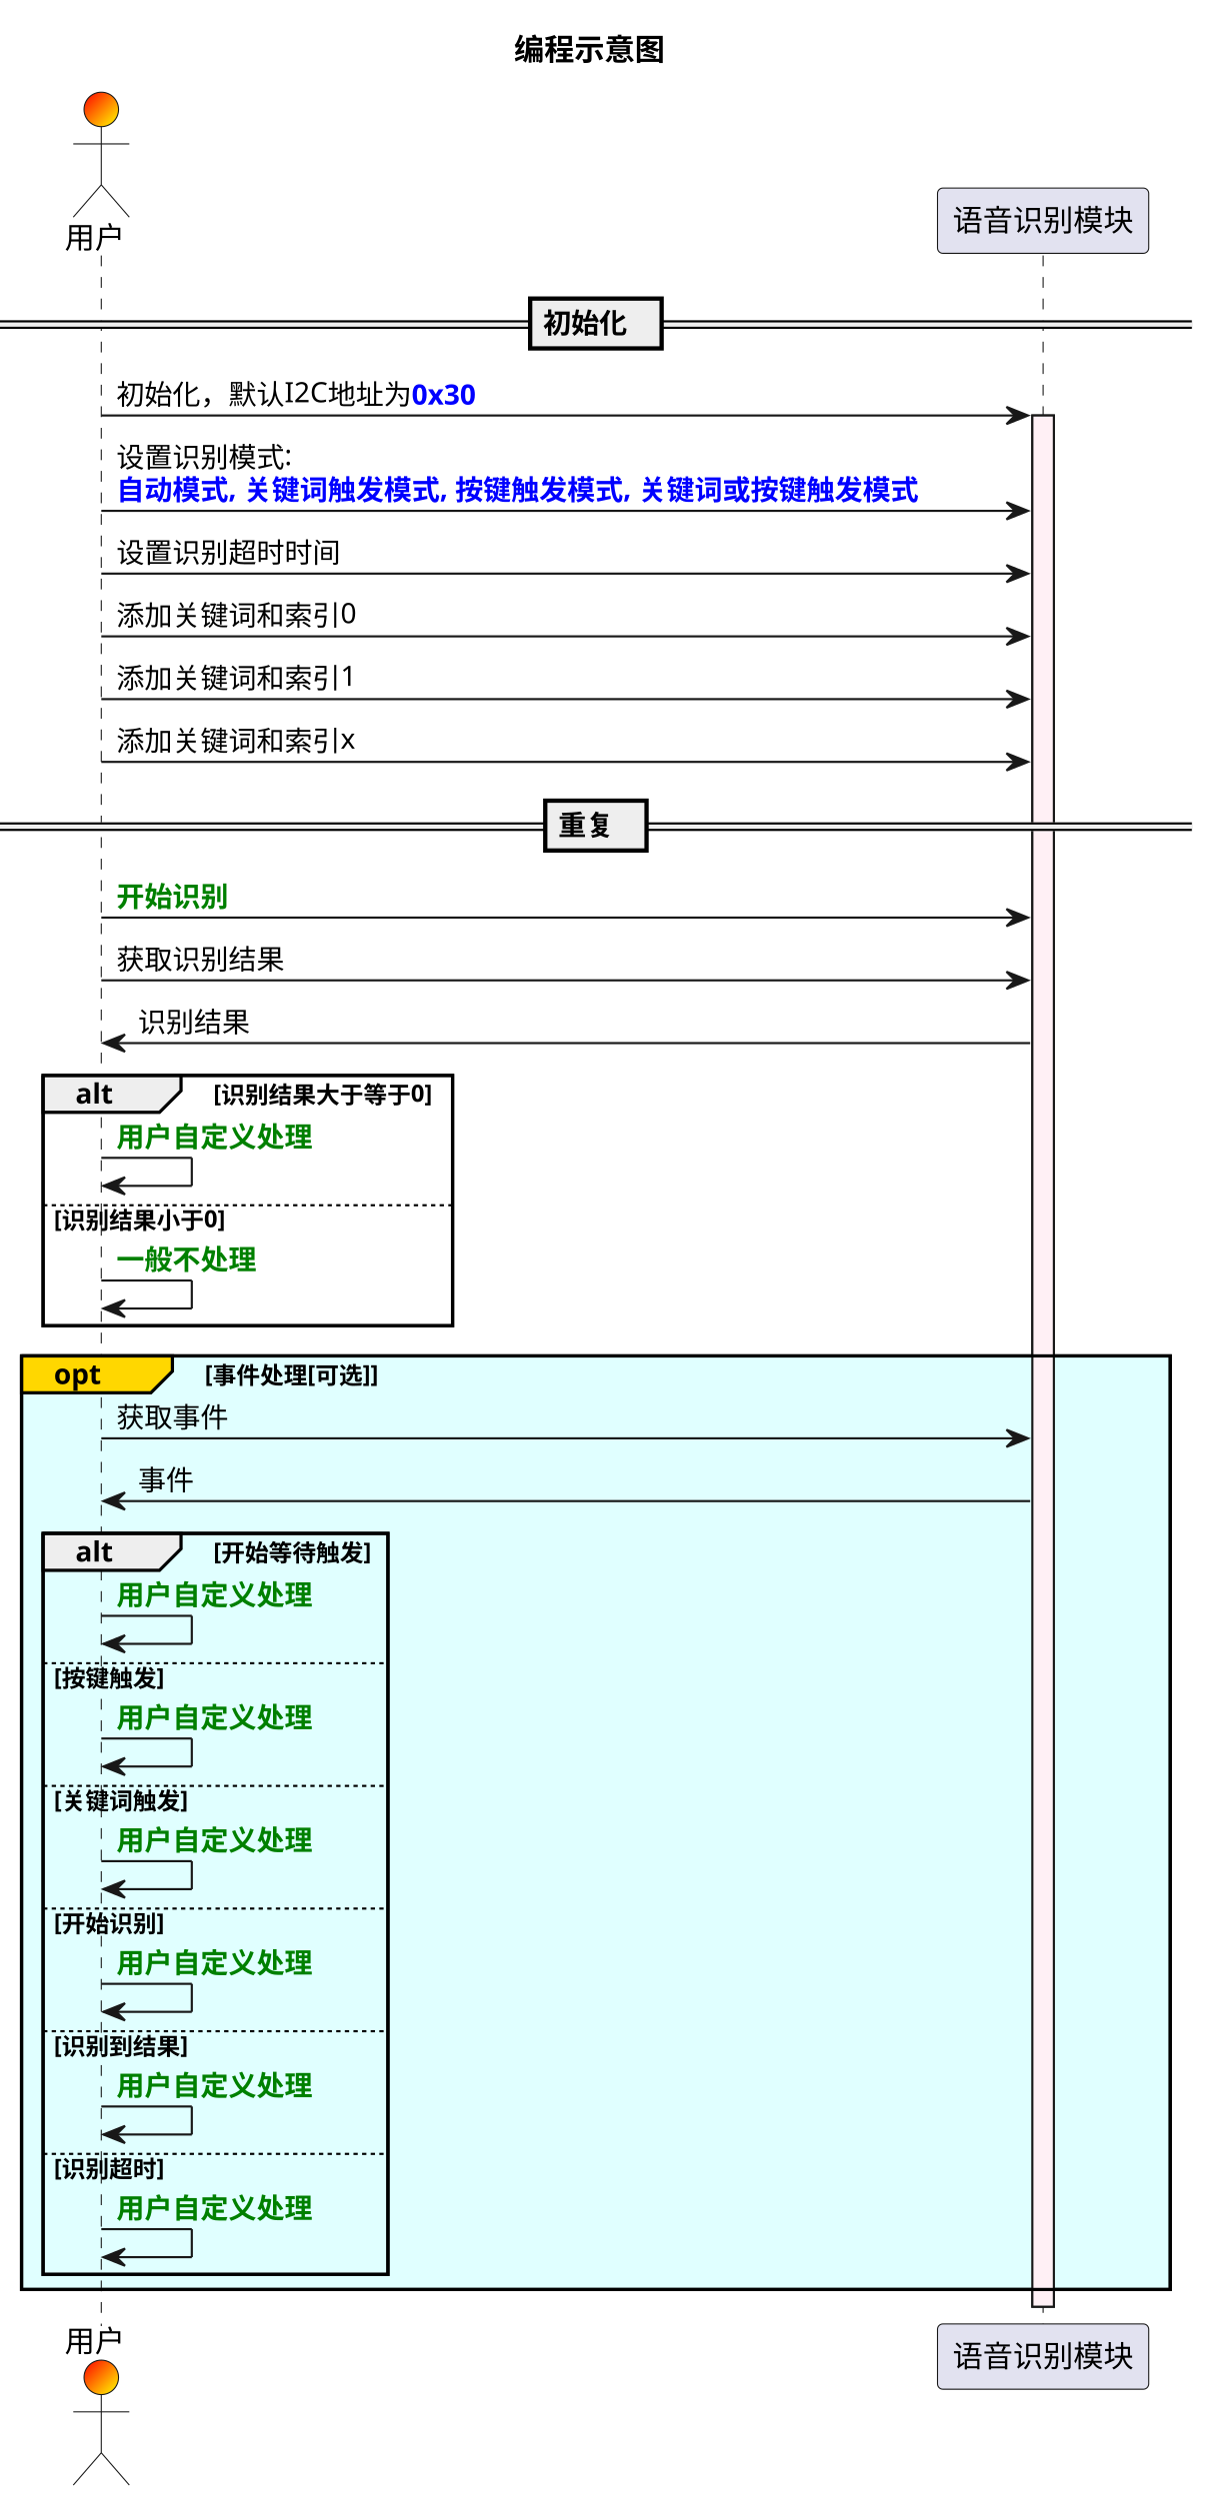
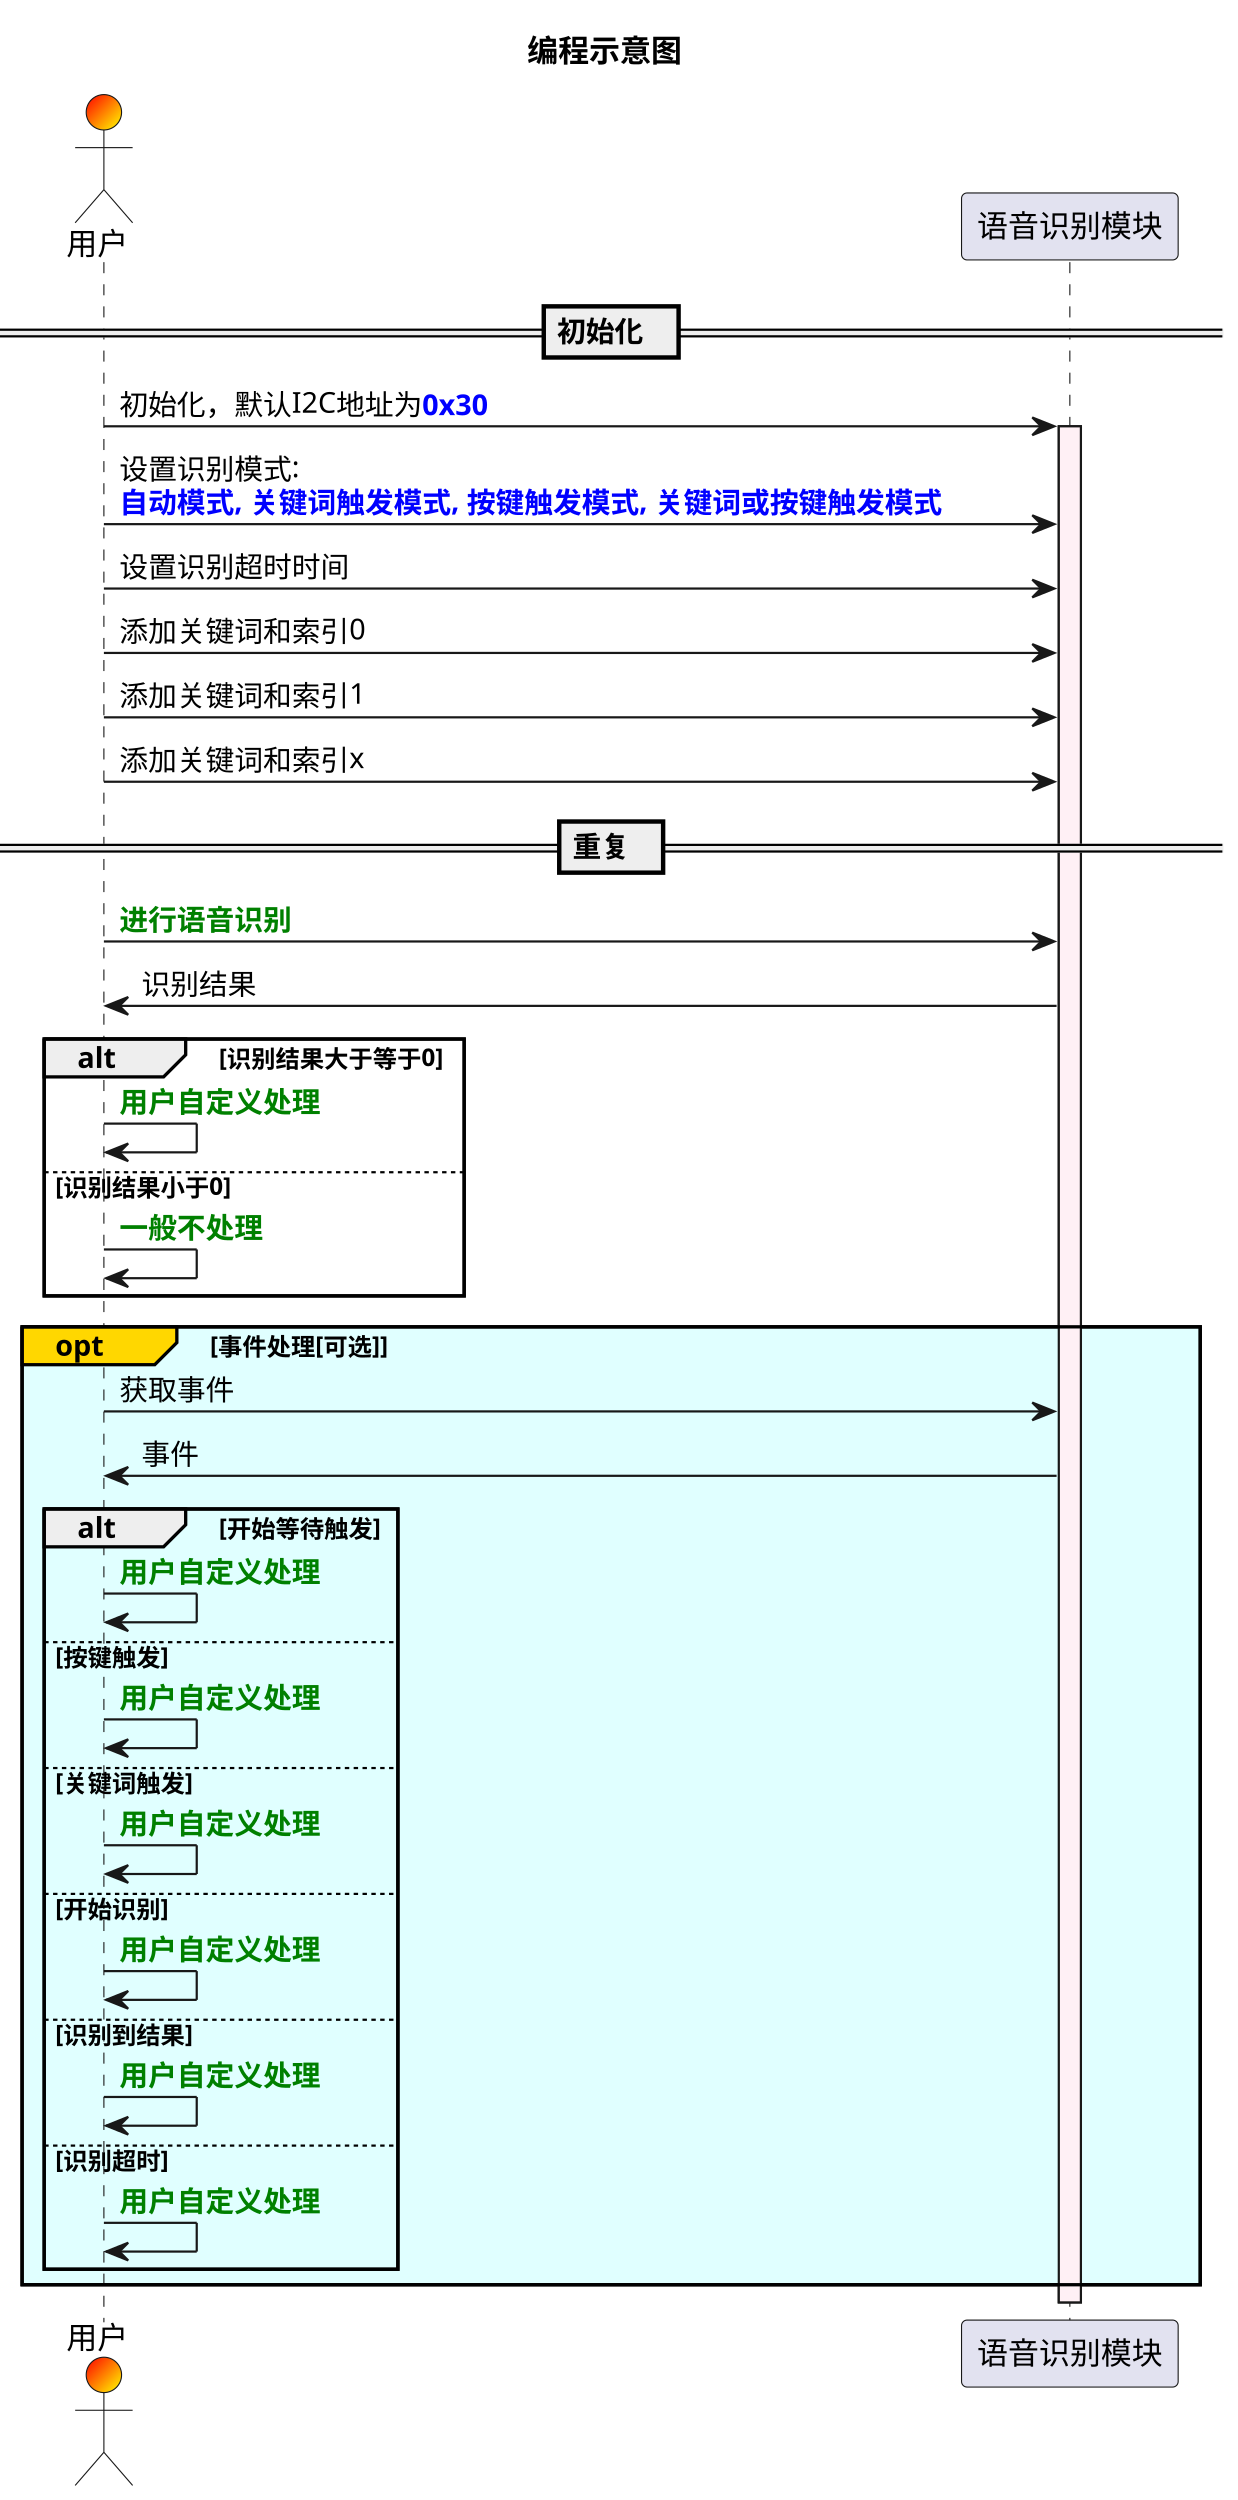
- <svg xmlns="http://www.w3.org/2000/svg" contentStyleType="text/css" height="1160px" preserveAspectRatio="none" style="width:560px;height:1160px;background:#FFFFFF;" version="1.1" viewBox="0 0 560 1160" width="560px" zoomAndPan="magnify">
+ <svg xmlns="http://www.w3.org/2000/svg" contentStyleType="text/css" height="1131px" preserveAspectRatio="none" style="width:560px;height:1131px;background:#FFFFFF;" version="1.1" viewBox="0 0 560 1131" width="560px" zoomAndPan="magnify">
  <defs>
-     <linearGradient id="gsr6swpw1ru0d0" x1="0%" x2="100%" y1="0%" y2="100%">
+     <linearGradient id="g1f9l1jft9m4ls0" x1="0%" x2="100%" y1="0%" y2="100%">
      <stop offset="0%" stop-color="#FF0000" />
      <stop offset="100%" stop-color="#FFFF00" />
    </linearGradient>
  </defs>
  <g>
    <rect fill="none" height="26.297" id="_title" style="stroke:none;stroke-width:1.0;" width="85" x="233.5" y="10" />
    <text fill="#000000" font-family="sans-serif" font-size="14" font-weight="bold" lengthAdjust="spacing" textLength="75" x="238.5" y="27.995">编程示意图</text>
-     <rect fill="#FFF0F5" height="877.883" style="stroke:#181818;stroke-width:1.0;" width="10" x="479" y="192.859" />
-     <rect fill="none" height="116.203" style="stroke:#000000;stroke-width:1.5;" width="190" x="20" y="499.188" />
-     <rect fill="#E0FFFF" height="433.352" style="stroke:#000000;stroke-width:1.5;" width="533" x="10" y="629.391" />
-     <rect fill="none" height="343.953" style="stroke:#000000;stroke-width:1.5;" width="160" x="20" y="711.789" />
-     <line style="stroke:#181818;stroke-width:0.5;stroke-dasharray:5.0,5.0;" x1="47" x2="47" y1="118.594" y2="1079.742" />
-     <line style="stroke:#181818;stroke-width:0.5;stroke-dasharray:5.0,5.0;" x1="484" x2="484" y1="118.594" y2="1079.742" />
+     <rect fill="#FFF0F5" height="848.75" style="stroke:#181818;stroke-width:1.0;" width="10" x="479" y="192.859" />
+     <rect fill="none" height="116.203" style="stroke:#000000;stroke-width:1.5;" width="190" x="20" y="470.055" />
+     <rect fill="#E0FFFF" height="433.352" style="stroke:#000000;stroke-width:1.5;" width="533" x="10" y="600.258" />
+     <rect fill="none" height="343.953" style="stroke:#000000;stroke-width:1.5;" width="160" x="20" y="682.656" />
+     <line style="stroke:#181818;stroke-width:0.5;stroke-dasharray:5.0,5.0;" x1="47" x2="47" y1="118.594" y2="1050.609" />
+     <line style="stroke:#181818;stroke-width:0.5;stroke-dasharray:5.0,5.0;" x1="484" x2="484" y1="118.594" y2="1050.609" />
    <text fill="#000000" font-family="sans-serif" font-size="14" lengthAdjust="spacing" textLength="28" x="30" y="115.292">用户</text>
-     <ellipse cx="47" cy="50.797" fill="url(#gsr6swpw1ru0d0)" rx="8" ry="8" style="stroke:#181818;stroke-width:0.5;" />
+     <ellipse cx="47" cy="50.797" fill="url(#g1f9l1jft9m4ls0)" rx="8" ry="8" style="stroke:#181818;stroke-width:0.5;" />
    <path d="M47,58.797 L47,85.797 M34,66.797 L60,66.797 M47,85.797 L34,100.797 M47,85.797 L60,100.797 " fill="none" style="stroke:#181818;stroke-width:0.5;" />
-     <text fill="#000000" font-family="sans-serif" font-size="14" lengthAdjust="spacing" textLength="28" x="30" y="1091.737">用户</text>
-     <ellipse cx="47" cy="1103.539" fill="url(#gsr6swpw1ru0d0)" rx="8" ry="8" style="stroke:#181818;stroke-width:0.5;" />
-     <path d="M47,1111.539 L47,1138.539 M34,1119.539 L60,1119.539 M47,1138.539 L34,1153.539 M47,1138.539 L60,1153.539 " fill="none" style="stroke:#181818;stroke-width:0.5;" />
+     <text fill="#000000" font-family="sans-serif" font-size="14" lengthAdjust="spacing" textLength="28" x="30" y="1062.604">用户</text>
+     <ellipse cx="47" cy="1074.406" fill="url(#g1f9l1jft9m4ls0)" rx="8" ry="8" style="stroke:#181818;stroke-width:0.5;" />
+     <path d="M47,1082.406 L47,1109.406 M34,1090.406 L60,1090.406 M47,1109.406 L34,1124.406 M47,1109.406 L60,1124.406 " fill="none" style="stroke:#181818;stroke-width:0.5;" />
    <rect fill="#E2E2F0" height="30.297" rx="2.5" ry="2.5" style="stroke:#181818;stroke-width:0.5;" width="98" x="435" y="87.297" />
    <text fill="#000000" font-family="sans-serif" font-size="14" lengthAdjust="spacing" textLength="84" x="442" y="107.292">语音识别模块</text>
-     <rect fill="#E2E2F0" height="30.297" rx="2.5" ry="2.5" style="stroke:#181818;stroke-width:0.5;" width="98" x="435" y="1078.742" />
-     <text fill="#000000" font-family="sans-serif" font-size="14" lengthAdjust="spacing" textLength="84" x="442" y="1098.737">语音识别模块</text>
-     <rect fill="#FFF0F5" height="877.883" style="stroke:#181818;stroke-width:1.0;" width="10" x="479" y="192.859" />
+     <rect fill="#E2E2F0" height="30.297" rx="2.5" ry="2.5" style="stroke:#181818;stroke-width:0.5;" width="98" x="435" y="1049.609" />
+     <text fill="#000000" font-family="sans-serif" font-size="14" lengthAdjust="spacing" textLength="84" x="442" y="1069.604">语音识别模块</text>
+     <rect fill="#FFF0F5" height="848.75" style="stroke:#181818;stroke-width:1.0;" width="10" x="479" y="192.859" />
    <rect fill="#EEEEEE" height="3" style="stroke:#EEEEEE;stroke-width:1.0;" width="553" x="0" y="149.16" />
    <line style="stroke:#000000;stroke-width:1.0;" x1="0" x2="553" y1="149.16" y2="149.16" />
    <line style="stroke:#000000;stroke-width:1.0;" x1="0" x2="553" y1="152.16" y2="152.16" />
    <rect fill="#EEEEEE" height="23.133" style="stroke:#000000;stroke-width:2.0;" width="61" x="246" y="138.594" />
    <text fill="#000000" font-family="sans-serif" font-size="13" font-weight="bold" lengthAdjust="spacing" textLength="42" x="252" y="154.661">初始化</text>
    <polygon fill="#181818" points="467,188.859,477,192.859,467,196.859,471,192.859" style="stroke:#181818;stroke-width:1.0;" />
    <line style="stroke:#181818;stroke-width:1.0;" x1="47" x2="473" y1="192.859" y2="192.859" />
    <text fill="#000000" font-family="sans-serif" font-size="13" lengthAdjust="spacing" textLength="137" x="54" y="187.793">初始化，默认I2C地址为</text>
    <text fill="#0000FF" font-family="sans-serif" font-size="13" font-weight="bold" lengthAdjust="spacing" textLength="35" x="191" y="187.793">0x30</text>
    <polygon fill="#181818" points="467,233.125,477,237.125,467,241.125,471,237.125" style="stroke:#181818;stroke-width:1.0;" />
    <line style="stroke:#181818;stroke-width:1.0;" x1="47" x2="473" y1="237.125" y2="237.125" />
    <text fill="#000000" font-family="sans-serif" font-size="13" lengthAdjust="spacing" textLength="82" x="54" y="216.926">设置识别模式:</text>
    <text fill="#0000FF" font-family="sans-serif" font-size="13" font-weight="bold" lengthAdjust="spacing" textLength="408" x="54" y="232.059">自动模式, 关键词触发模式, 按键触发模式, 关键词或按键触发模式</text>
    <polygon fill="#181818" points="467,262.258,477,266.258,467,270.258,471,266.258" style="stroke:#181818;stroke-width:1.0;" />
    <line style="stroke:#181818;stroke-width:1.0;" x1="47" x2="473" y1="266.258" y2="266.258" />
    <text fill="#000000" font-family="sans-serif" font-size="13" lengthAdjust="spacing" textLength="104" x="54" y="261.192">设置识别超时时间</text>
    <polygon fill="#181818" points="467,291.391,477,295.391,467,299.391,471,295.391" style="stroke:#181818;stroke-width:1.0;" />
    <line style="stroke:#181818;stroke-width:1.0;" x1="47" x2="473" y1="295.391" y2="295.391" />
    <text fill="#000000" font-family="sans-serif" font-size="13" lengthAdjust="spacing" textLength="112" x="54" y="290.325">添加关键词和索引0</text>
    <polygon fill="#181818" points="467,320.523,477,324.523,467,328.523,471,324.523" style="stroke:#181818;stroke-width:1.0;" />
    <line style="stroke:#181818;stroke-width:1.0;" x1="47" x2="473" y1="324.523" y2="324.523" />
    <text fill="#000000" font-family="sans-serif" font-size="13" lengthAdjust="spacing" textLength="112" x="54" y="319.457">添加关键词和索引1</text>
    <polygon fill="#181818" points="467,349.656,477,353.656,467,357.656,471,353.656" style="stroke:#181818;stroke-width:1.0;" />
    <line style="stroke:#181818;stroke-width:1.0;" x1="47" x2="473" y1="353.656" y2="353.656" />
    <text fill="#000000" font-family="sans-serif" font-size="13" lengthAdjust="spacing" textLength="111" x="54" y="348.59">添加关键词和索引x</text>
    <rect fill="#EEEEEE" height="3" style="stroke:#EEEEEE;stroke-width:1.0;" width="553" x="0" y="382.223" />
    <line style="stroke:#000000;stroke-width:1.0;" x1="0" x2="553" y1="382.223" y2="382.223" />
    <line style="stroke:#000000;stroke-width:1.0;" x1="0" x2="553" y1="385.223" y2="385.223" />
    <rect fill="#EEEEEE" height="23.133" style="stroke:#000000;stroke-width:2.0;" width="47" x="253" y="371.656" />
    <text fill="#000000" font-family="sans-serif" font-size="13" font-weight="bold" lengthAdjust="spacing" textLength="28" x="259" y="387.723">重复</text>
    <polygon fill="#181818" points="467,421.922,477,425.922,467,429.922,471,425.922" style="stroke:#181818;stroke-width:1.0;" />
    <line style="stroke:#181818;stroke-width:1.0;" x1="47" x2="473" y1="425.922" y2="425.922" />
-     <text fill="#008000" font-family="sans-serif" font-size="13" font-weight="bold" lengthAdjust="spacing" textLength="56" x="54" y="420.856">开始识别</text>
-     <polygon fill="#181818" points="467,451.055,477,455.055,467,459.055,471,455.055" style="stroke:#181818;stroke-width:1.0;" />
-     <line style="stroke:#181818;stroke-width:1.0;" x1="47" x2="473" y1="455.055" y2="455.055" />
-     <text fill="#000000" font-family="sans-serif" font-size="13" lengthAdjust="spacing" textLength="78" x="54" y="449.989">获取识别结果</text>
-     <polygon fill="#181818" points="58,480.188,48,484.188,58,488.188,54,484.188" style="stroke:#181818;stroke-width:1.0;" />
-     <line style="stroke:#181818;stroke-width:1.0;" x1="52" x2="478" y1="484.188" y2="484.188" />
-     <text fill="#000000" font-family="sans-serif" font-size="13" lengthAdjust="spacing" textLength="52" x="64" y="479.122">识别结果</text>
-     <path d="M20,499.188 L84,499.188 L84,506.32 L74,516.32 L20,516.32 L20,499.188 " fill="#EEEEEE" style="stroke:#000000;stroke-width:1.5;" />
-     <rect fill="none" height="116.203" style="stroke:#000000;stroke-width:1.5;" width="190" x="20" y="499.188" />
-     <text fill="#000000" font-family="sans-serif" font-size="13" font-weight="bold" lengthAdjust="spacing" textLength="19" x="35" y="512.254">alt</text>
-     <text fill="#000000" font-family="sans-serif" font-size="11" font-weight="bold" lengthAdjust="spacing" textLength="106" x="99" y="511.398">[识别结果大于等于0]</text>
-     <line style="stroke:#181818;stroke-width:1.0;" x1="47" x2="89" y1="537.453" y2="537.453" />
-     <line style="stroke:#181818;stroke-width:1.0;" x1="89" x2="89" y1="537.453" y2="550.453" />
-     <line style="stroke:#181818;stroke-width:1.0;" x1="48" x2="89" y1="550.453" y2="550.453" />
-     <polygon fill="#181818" points="58,546.453,48,550.453,58,554.453,54,550.453" style="stroke:#181818;stroke-width:1.0;" />
-     <text fill="#008000" font-family="sans-serif" font-size="13" font-weight="bold" lengthAdjust="spacing" textLength="98" x="54" y="532.387">用户自定义处理</text>
-     <line style="stroke:#000000;stroke-width:1.0;stroke-dasharray:2.0,2.0;" x1="20" x2="210" y1="559.453" y2="559.453" />
-     <text fill="#000000" font-family="sans-serif" font-size="11" font-weight="bold" lengthAdjust="spacing" textLength="84" x="25" y="569.664">[识别结果小于0]</text>
-     <line style="stroke:#181818;stroke-width:1.0;" x1="47" x2="89" y1="594.391" y2="594.391" />
-     <line style="stroke:#181818;stroke-width:1.0;" x1="89" x2="89" y1="594.391" y2="607.391" />
-     <line style="stroke:#181818;stroke-width:1.0;" x1="48" x2="89" y1="607.391" y2="607.391" />
-     <polygon fill="#181818" points="58,603.391,48,607.391,58,611.391,54,607.391" style="stroke:#181818;stroke-width:1.0;" />
-     <text fill="#008000" font-family="sans-serif" font-size="13" font-weight="bold" lengthAdjust="spacing" textLength="70" x="54" y="589.325">一般不处理</text>
-     <path d="M10,629.391 L80,629.391 L80,636.523 L70,646.523 L10,646.523 L10,629.391 " fill="#FFD700" style="stroke:#000000;stroke-width:1.5;" />
-     <rect fill="none" height="433.352" style="stroke:#000000;stroke-width:1.5;" width="533" x="10" y="629.391" />
-     <text fill="#000000" font-family="sans-serif" font-size="13" font-weight="bold" lengthAdjust="spacing" textLength="25" x="25" y="642.457">opt</text>
-     <text fill="#000000" font-family="sans-serif" font-size="11" font-weight="bold" lengthAdjust="spacing" textLength="86" x="95" y="641.601">[事件处理[可选]]</text>
-     <polygon fill="#181818" points="467,663.656,477,667.656,467,671.656,471,667.656" style="stroke:#181818;stroke-width:1.0;" />
-     <line style="stroke:#181818;stroke-width:1.0;" x1="47" x2="473" y1="667.656" y2="667.656" />
-     <text fill="#000000" font-family="sans-serif" font-size="13" lengthAdjust="spacing" textLength="52" x="54" y="662.59">获取事件</text>
-     <polygon fill="#181818" points="58,692.789,48,696.789,58,700.789,54,696.789" style="stroke:#181818;stroke-width:1.0;" />
-     <line style="stroke:#181818;stroke-width:1.0;" x1="52" x2="478" y1="696.789" y2="696.789" />
-     <text fill="#000000" font-family="sans-serif" font-size="13" lengthAdjust="spacing" textLength="26" x="64" y="691.723">事件</text>
-     <path d="M20,711.789 L84,711.789 L84,718.922 L74,728.922 L20,728.922 L20,711.789 " fill="#EEEEEE" style="stroke:#000000;stroke-width:1.5;" />
-     <rect fill="none" height="343.953" style="stroke:#000000;stroke-width:1.5;" width="160" x="20" y="711.789" />
-     <text fill="#000000" font-family="sans-serif" font-size="13" font-weight="bold" lengthAdjust="spacing" textLength="19" x="35" y="724.856">alt</text>
-     <text fill="#000000" font-family="sans-serif" font-size="11" font-weight="bold" lengthAdjust="spacing" textLength="76" x="99" y="724">[开始等待触发]</text>
-     <line style="stroke:#181818;stroke-width:1.0;" x1="47" x2="89" y1="750.055" y2="750.055" />
-     <line style="stroke:#181818;stroke-width:1.0;" x1="89" x2="89" y1="750.055" y2="763.055" />
-     <line style="stroke:#181818;stroke-width:1.0;" x1="48" x2="89" y1="763.055" y2="763.055" />
-     <polygon fill="#181818" points="58,759.055,48,763.055,58,767.055,54,763.055" style="stroke:#181818;stroke-width:1.0;" />
-     <text fill="#008000" font-family="sans-serif" font-size="13" font-weight="bold" lengthAdjust="spacing" textLength="98" x="54" y="744.989">用户自定义处理</text>
-     <line style="stroke:#000000;stroke-width:1.0;stroke-dasharray:2.0,2.0;" x1="20" x2="180" y1="772.055" y2="772.055" />
-     <text fill="#000000" font-family="sans-serif" font-size="11" font-weight="bold" lengthAdjust="spacing" textLength="54" x="25" y="782.265">[按键触发]</text>
-     <line style="stroke:#181818;stroke-width:1.0;" x1="47" x2="89" y1="806.992" y2="806.992" />
-     <line style="stroke:#181818;stroke-width:1.0;" x1="89" x2="89" y1="806.992" y2="819.992" />
-     <line style="stroke:#181818;stroke-width:1.0;" x1="48" x2="89" y1="819.992" y2="819.992" />
-     <polygon fill="#181818" points="58,815.992,48,819.992,58,823.992,54,819.992" style="stroke:#181818;stroke-width:1.0;" />
-     <text fill="#008000" font-family="sans-serif" font-size="13" font-weight="bold" lengthAdjust="spacing" textLength="98" x="54" y="801.926">用户自定义处理</text>
-     <line style="stroke:#000000;stroke-width:1.0;stroke-dasharray:2.0,2.0;" x1="20" x2="180" y1="828.992" y2="828.992" />
-     <text fill="#000000" font-family="sans-serif" font-size="11" font-weight="bold" lengthAdjust="spacing" textLength="65" x="25" y="839.203">[关键词触发]</text>
-     <line style="stroke:#181818;stroke-width:1.0;" x1="47" x2="89" y1="863.93" y2="863.93" />
-     <line style="stroke:#181818;stroke-width:1.0;" x1="89" x2="89" y1="863.93" y2="876.93" />
-     <line style="stroke:#181818;stroke-width:1.0;" x1="48" x2="89" y1="876.93" y2="876.93" />
-     <polygon fill="#181818" points="58,872.93,48,876.93,58,880.93,54,876.93" style="stroke:#181818;stroke-width:1.0;" />
-     <text fill="#008000" font-family="sans-serif" font-size="13" font-weight="bold" lengthAdjust="spacing" textLength="98" x="54" y="858.864">用户自定义处理</text>
-     <line style="stroke:#000000;stroke-width:1.0;stroke-dasharray:2.0,2.0;" x1="20" x2="180" y1="885.93" y2="885.93" />
-     <text fill="#000000" font-family="sans-serif" font-size="11" font-weight="bold" lengthAdjust="spacing" textLength="54" x="25" y="896.14">[开始识别]</text>
-     <line style="stroke:#181818;stroke-width:1.0;" x1="47" x2="89" y1="920.867" y2="920.867" />
-     <line style="stroke:#181818;stroke-width:1.0;" x1="89" x2="89" y1="920.867" y2="933.867" />
-     <line style="stroke:#181818;stroke-width:1.0;" x1="48" x2="89" y1="933.867" y2="933.867" />
-     <polygon fill="#181818" points="58,929.867,48,933.867,58,937.867,54,933.867" style="stroke:#181818;stroke-width:1.0;" />
-     <text fill="#008000" font-family="sans-serif" font-size="13" font-weight="bold" lengthAdjust="spacing" textLength="98" x="54" y="915.801">用户自定义处理</text>
-     <line style="stroke:#000000;stroke-width:1.0;stroke-dasharray:2.0,2.0;" x1="20" x2="180" y1="942.867" y2="942.867" />
-     <text fill="#000000" font-family="sans-serif" font-size="11" font-weight="bold" lengthAdjust="spacing" textLength="65" x="25" y="953.078">[识别到结果]</text>
-     <line style="stroke:#181818;stroke-width:1.0;" x1="47" x2="89" y1="977.805" y2="977.805" />
-     <line style="stroke:#181818;stroke-width:1.0;" x1="89" x2="89" y1="977.805" y2="990.805" />
-     <line style="stroke:#181818;stroke-width:1.0;" x1="48" x2="89" y1="990.805" y2="990.805" />
-     <polygon fill="#181818" points="58,986.805,48,990.805,58,994.805,54,990.805" style="stroke:#181818;stroke-width:1.0;" />
-     <text fill="#008000" font-family="sans-serif" font-size="13" font-weight="bold" lengthAdjust="spacing" textLength="98" x="54" y="972.739">用户自定义处理</text>
-     <line style="stroke:#000000;stroke-width:1.0;stroke-dasharray:2.0,2.0;" x1="20" x2="180" y1="999.805" y2="999.805" />
-     <text fill="#000000" font-family="sans-serif" font-size="11" font-weight="bold" lengthAdjust="spacing" textLength="54" x="25" y="1010.015">[识别超时]</text>
-     <line style="stroke:#181818;stroke-width:1.0;" x1="47" x2="89" y1="1034.742" y2="1034.742" />
-     <line style="stroke:#181818;stroke-width:1.0;" x1="89" x2="89" y1="1034.742" y2="1047.742" />
-     <line style="stroke:#181818;stroke-width:1.0;" x1="48" x2="89" y1="1047.742" y2="1047.742" />
-     <polygon fill="#181818" points="58,1043.742,48,1047.742,58,1051.742,54,1047.742" style="stroke:#181818;stroke-width:1.0;" />
-     <text fill="#008000" font-family="sans-serif" font-size="13" font-weight="bold" lengthAdjust="spacing" textLength="98" x="54" y="1029.676">用户自定义处理</text>
+     <text fill="#008000" font-family="sans-serif" font-size="13" font-weight="bold" lengthAdjust="spacing" textLength="84" x="54" y="420.856">进行语音识别</text>
+     <polygon fill="#181818" points="58,451.055,48,455.055,58,459.055,54,455.055" style="stroke:#181818;stroke-width:1.0;" />
+     <line style="stroke:#181818;stroke-width:1.0;" x1="52" x2="478" y1="455.055" y2="455.055" />
+     <text fill="#000000" font-family="sans-serif" font-size="13" lengthAdjust="spacing" textLength="52" x="64" y="449.989">识别结果</text>
+     <path d="M20,470.055 L84,470.055 L84,477.188 L74,487.188 L20,487.188 L20,470.055 " fill="#EEEEEE" style="stroke:#000000;stroke-width:1.5;" />
+     <rect fill="none" height="116.203" style="stroke:#000000;stroke-width:1.5;" width="190" x="20" y="470.055" />
+     <text fill="#000000" font-family="sans-serif" font-size="13" font-weight="bold" lengthAdjust="spacing" textLength="19" x="35" y="483.122">alt</text>
+     <text fill="#000000" font-family="sans-serif" font-size="11" font-weight="bold" lengthAdjust="spacing" textLength="106" x="99" y="482.265">[识别结果大于等于0]</text>
+     <line style="stroke:#181818;stroke-width:1.0;" x1="47" x2="89" y1="508.32" y2="508.32" />
+     <line style="stroke:#181818;stroke-width:1.0;" x1="89" x2="89" y1="508.32" y2="521.32" />
+     <line style="stroke:#181818;stroke-width:1.0;" x1="48" x2="89" y1="521.32" y2="521.32" />
+     <polygon fill="#181818" points="58,517.32,48,521.32,58,525.32,54,521.32" style="stroke:#181818;stroke-width:1.0;" />
+     <text fill="#008000" font-family="sans-serif" font-size="13" font-weight="bold" lengthAdjust="spacing" textLength="98" x="54" y="503.254">用户自定义处理</text>
+     <line style="stroke:#000000;stroke-width:1.0;stroke-dasharray:2.0,2.0;" x1="20" x2="210" y1="530.32" y2="530.32" />
+     <text fill="#000000" font-family="sans-serif" font-size="11" font-weight="bold" lengthAdjust="spacing" textLength="84" x="25" y="540.531">[识别结果小于0]</text>
+     <line style="stroke:#181818;stroke-width:1.0;" x1="47" x2="89" y1="565.258" y2="565.258" />
+     <line style="stroke:#181818;stroke-width:1.0;" x1="89" x2="89" y1="565.258" y2="578.258" />
+     <line style="stroke:#181818;stroke-width:1.0;" x1="48" x2="89" y1="578.258" y2="578.258" />
+     <polygon fill="#181818" points="58,574.258,48,578.258,58,582.258,54,578.258" style="stroke:#181818;stroke-width:1.0;" />
+     <text fill="#008000" font-family="sans-serif" font-size="13" font-weight="bold" lengthAdjust="spacing" textLength="70" x="54" y="560.192">一般不处理</text>
+     <path d="M10,600.258 L80,600.258 L80,607.391 L70,617.391 L10,617.391 L10,600.258 " fill="#FFD700" style="stroke:#000000;stroke-width:1.5;" />
+     <rect fill="none" height="433.352" style="stroke:#000000;stroke-width:1.5;" width="533" x="10" y="600.258" />
+     <text fill="#000000" font-family="sans-serif" font-size="13" font-weight="bold" lengthAdjust="spacing" textLength="25" x="25" y="613.325">opt</text>
+     <text fill="#000000" font-family="sans-serif" font-size="11" font-weight="bold" lengthAdjust="spacing" textLength="86" x="95" y="612.468">[事件处理[可选]]</text>
+     <polygon fill="#181818" points="467,634.523,477,638.523,467,642.523,471,638.523" style="stroke:#181818;stroke-width:1.0;" />
+     <line style="stroke:#181818;stroke-width:1.0;" x1="47" x2="473" y1="638.523" y2="638.523" />
+     <text fill="#000000" font-family="sans-serif" font-size="13" lengthAdjust="spacing" textLength="52" x="54" y="633.457">获取事件</text>
+     <polygon fill="#181818" points="58,663.656,48,667.656,58,671.656,54,667.656" style="stroke:#181818;stroke-width:1.0;" />
+     <line style="stroke:#181818;stroke-width:1.0;" x1="52" x2="478" y1="667.656" y2="667.656" />
+     <text fill="#000000" font-family="sans-serif" font-size="13" lengthAdjust="spacing" textLength="26" x="64" y="662.59">事件</text>
+     <path d="M20,682.656 L84,682.656 L84,689.789 L74,699.789 L20,699.789 L20,682.656 " fill="#EEEEEE" style="stroke:#000000;stroke-width:1.5;" />
+     <rect fill="none" height="343.953" style="stroke:#000000;stroke-width:1.5;" width="160" x="20" y="682.656" />
+     <text fill="#000000" font-family="sans-serif" font-size="13" font-weight="bold" lengthAdjust="spacing" textLength="19" x="35" y="695.723">alt</text>
+     <text fill="#000000" font-family="sans-serif" font-size="11" font-weight="bold" lengthAdjust="spacing" textLength="76" x="99" y="694.867">[开始等待触发]</text>
+     <line style="stroke:#181818;stroke-width:1.0;" x1="47" x2="89" y1="720.922" y2="720.922" />
+     <line style="stroke:#181818;stroke-width:1.0;" x1="89" x2="89" y1="720.922" y2="733.922" />
+     <line style="stroke:#181818;stroke-width:1.0;" x1="48" x2="89" y1="733.922" y2="733.922" />
+     <polygon fill="#181818" points="58,729.922,48,733.922,58,737.922,54,733.922" style="stroke:#181818;stroke-width:1.0;" />
+     <text fill="#008000" font-family="sans-serif" font-size="13" font-weight="bold" lengthAdjust="spacing" textLength="98" x="54" y="715.856">用户自定义处理</text>
+     <line style="stroke:#000000;stroke-width:1.0;stroke-dasharray:2.0,2.0;" x1="20" x2="180" y1="742.922" y2="742.922" />
+     <text fill="#000000" font-family="sans-serif" font-size="11" font-weight="bold" lengthAdjust="spacing" textLength="54" x="25" y="753.132">[按键触发]</text>
+     <line style="stroke:#181818;stroke-width:1.0;" x1="47" x2="89" y1="777.859" y2="777.859" />
+     <line style="stroke:#181818;stroke-width:1.0;" x1="89" x2="89" y1="777.859" y2="790.859" />
+     <line style="stroke:#181818;stroke-width:1.0;" x1="48" x2="89" y1="790.859" y2="790.859" />
+     <polygon fill="#181818" points="58,786.859,48,790.859,58,794.859,54,790.859" style="stroke:#181818;stroke-width:1.0;" />
+     <text fill="#008000" font-family="sans-serif" font-size="13" font-weight="bold" lengthAdjust="spacing" textLength="98" x="54" y="772.793">用户自定义处理</text>
+     <line style="stroke:#000000;stroke-width:1.0;stroke-dasharray:2.0,2.0;" x1="20" x2="180" y1="799.859" y2="799.859" />
+     <text fill="#000000" font-family="sans-serif" font-size="11" font-weight="bold" lengthAdjust="spacing" textLength="65" x="25" y="810.07">[关键词触发]</text>
+     <line style="stroke:#181818;stroke-width:1.0;" x1="47" x2="89" y1="834.797" y2="834.797" />
+     <line style="stroke:#181818;stroke-width:1.0;" x1="89" x2="89" y1="834.797" y2="847.797" />
+     <line style="stroke:#181818;stroke-width:1.0;" x1="48" x2="89" y1="847.797" y2="847.797" />
+     <polygon fill="#181818" points="58,843.797,48,847.797,58,851.797,54,847.797" style="stroke:#181818;stroke-width:1.0;" />
+     <text fill="#008000" font-family="sans-serif" font-size="13" font-weight="bold" lengthAdjust="spacing" textLength="98" x="54" y="829.731">用户自定义处理</text>
+     <line style="stroke:#000000;stroke-width:1.0;stroke-dasharray:2.0,2.0;" x1="20" x2="180" y1="856.797" y2="856.797" />
+     <text fill="#000000" font-family="sans-serif" font-size="11" font-weight="bold" lengthAdjust="spacing" textLength="54" x="25" y="867.007">[开始识别]</text>
+     <line style="stroke:#181818;stroke-width:1.0;" x1="47" x2="89" y1="891.734" y2="891.734" />
+     <line style="stroke:#181818;stroke-width:1.0;" x1="89" x2="89" y1="891.734" y2="904.734" />
+     <line style="stroke:#181818;stroke-width:1.0;" x1="48" x2="89" y1="904.734" y2="904.734" />
+     <polygon fill="#181818" points="58,900.734,48,904.734,58,908.734,54,904.734" style="stroke:#181818;stroke-width:1.0;" />
+     <text fill="#008000" font-family="sans-serif" font-size="13" font-weight="bold" lengthAdjust="spacing" textLength="98" x="54" y="886.668">用户自定义处理</text>
+     <line style="stroke:#000000;stroke-width:1.0;stroke-dasharray:2.0,2.0;" x1="20" x2="180" y1="913.734" y2="913.734" />
+     <text fill="#000000" font-family="sans-serif" font-size="11" font-weight="bold" lengthAdjust="spacing" textLength="65" x="25" y="923.945">[识别到结果]</text>
+     <line style="stroke:#181818;stroke-width:1.0;" x1="47" x2="89" y1="948.672" y2="948.672" />
+     <line style="stroke:#181818;stroke-width:1.0;" x1="89" x2="89" y1="948.672" y2="961.672" />
+     <line style="stroke:#181818;stroke-width:1.0;" x1="48" x2="89" y1="961.672" y2="961.672" />
+     <polygon fill="#181818" points="58,957.672,48,961.672,58,965.672,54,961.672" style="stroke:#181818;stroke-width:1.0;" />
+     <text fill="#008000" font-family="sans-serif" font-size="13" font-weight="bold" lengthAdjust="spacing" textLength="98" x="54" y="943.606">用户自定义处理</text>
+     <line style="stroke:#000000;stroke-width:1.0;stroke-dasharray:2.0,2.0;" x1="20" x2="180" y1="970.672" y2="970.672" />
+     <text fill="#000000" font-family="sans-serif" font-size="11" font-weight="bold" lengthAdjust="spacing" textLength="54" x="25" y="980.882">[识别超时]</text>
+     <line style="stroke:#181818;stroke-width:1.0;" x1="47" x2="89" y1="1005.609" y2="1005.609" />
+     <line style="stroke:#181818;stroke-width:1.0;" x1="89" x2="89" y1="1005.609" y2="1018.609" />
+     <line style="stroke:#181818;stroke-width:1.0;" x1="48" x2="89" y1="1018.609" y2="1018.609" />
+     <polygon fill="#181818" points="58,1014.609,48,1018.609,58,1022.609,54,1018.609" style="stroke:#181818;stroke-width:1.0;" />
+     <text fill="#008000" font-family="sans-serif" font-size="13" font-weight="bold" lengthAdjust="spacing" textLength="98" x="54" y="1000.543">用户自定义处理</text>
  </g>
</svg>
